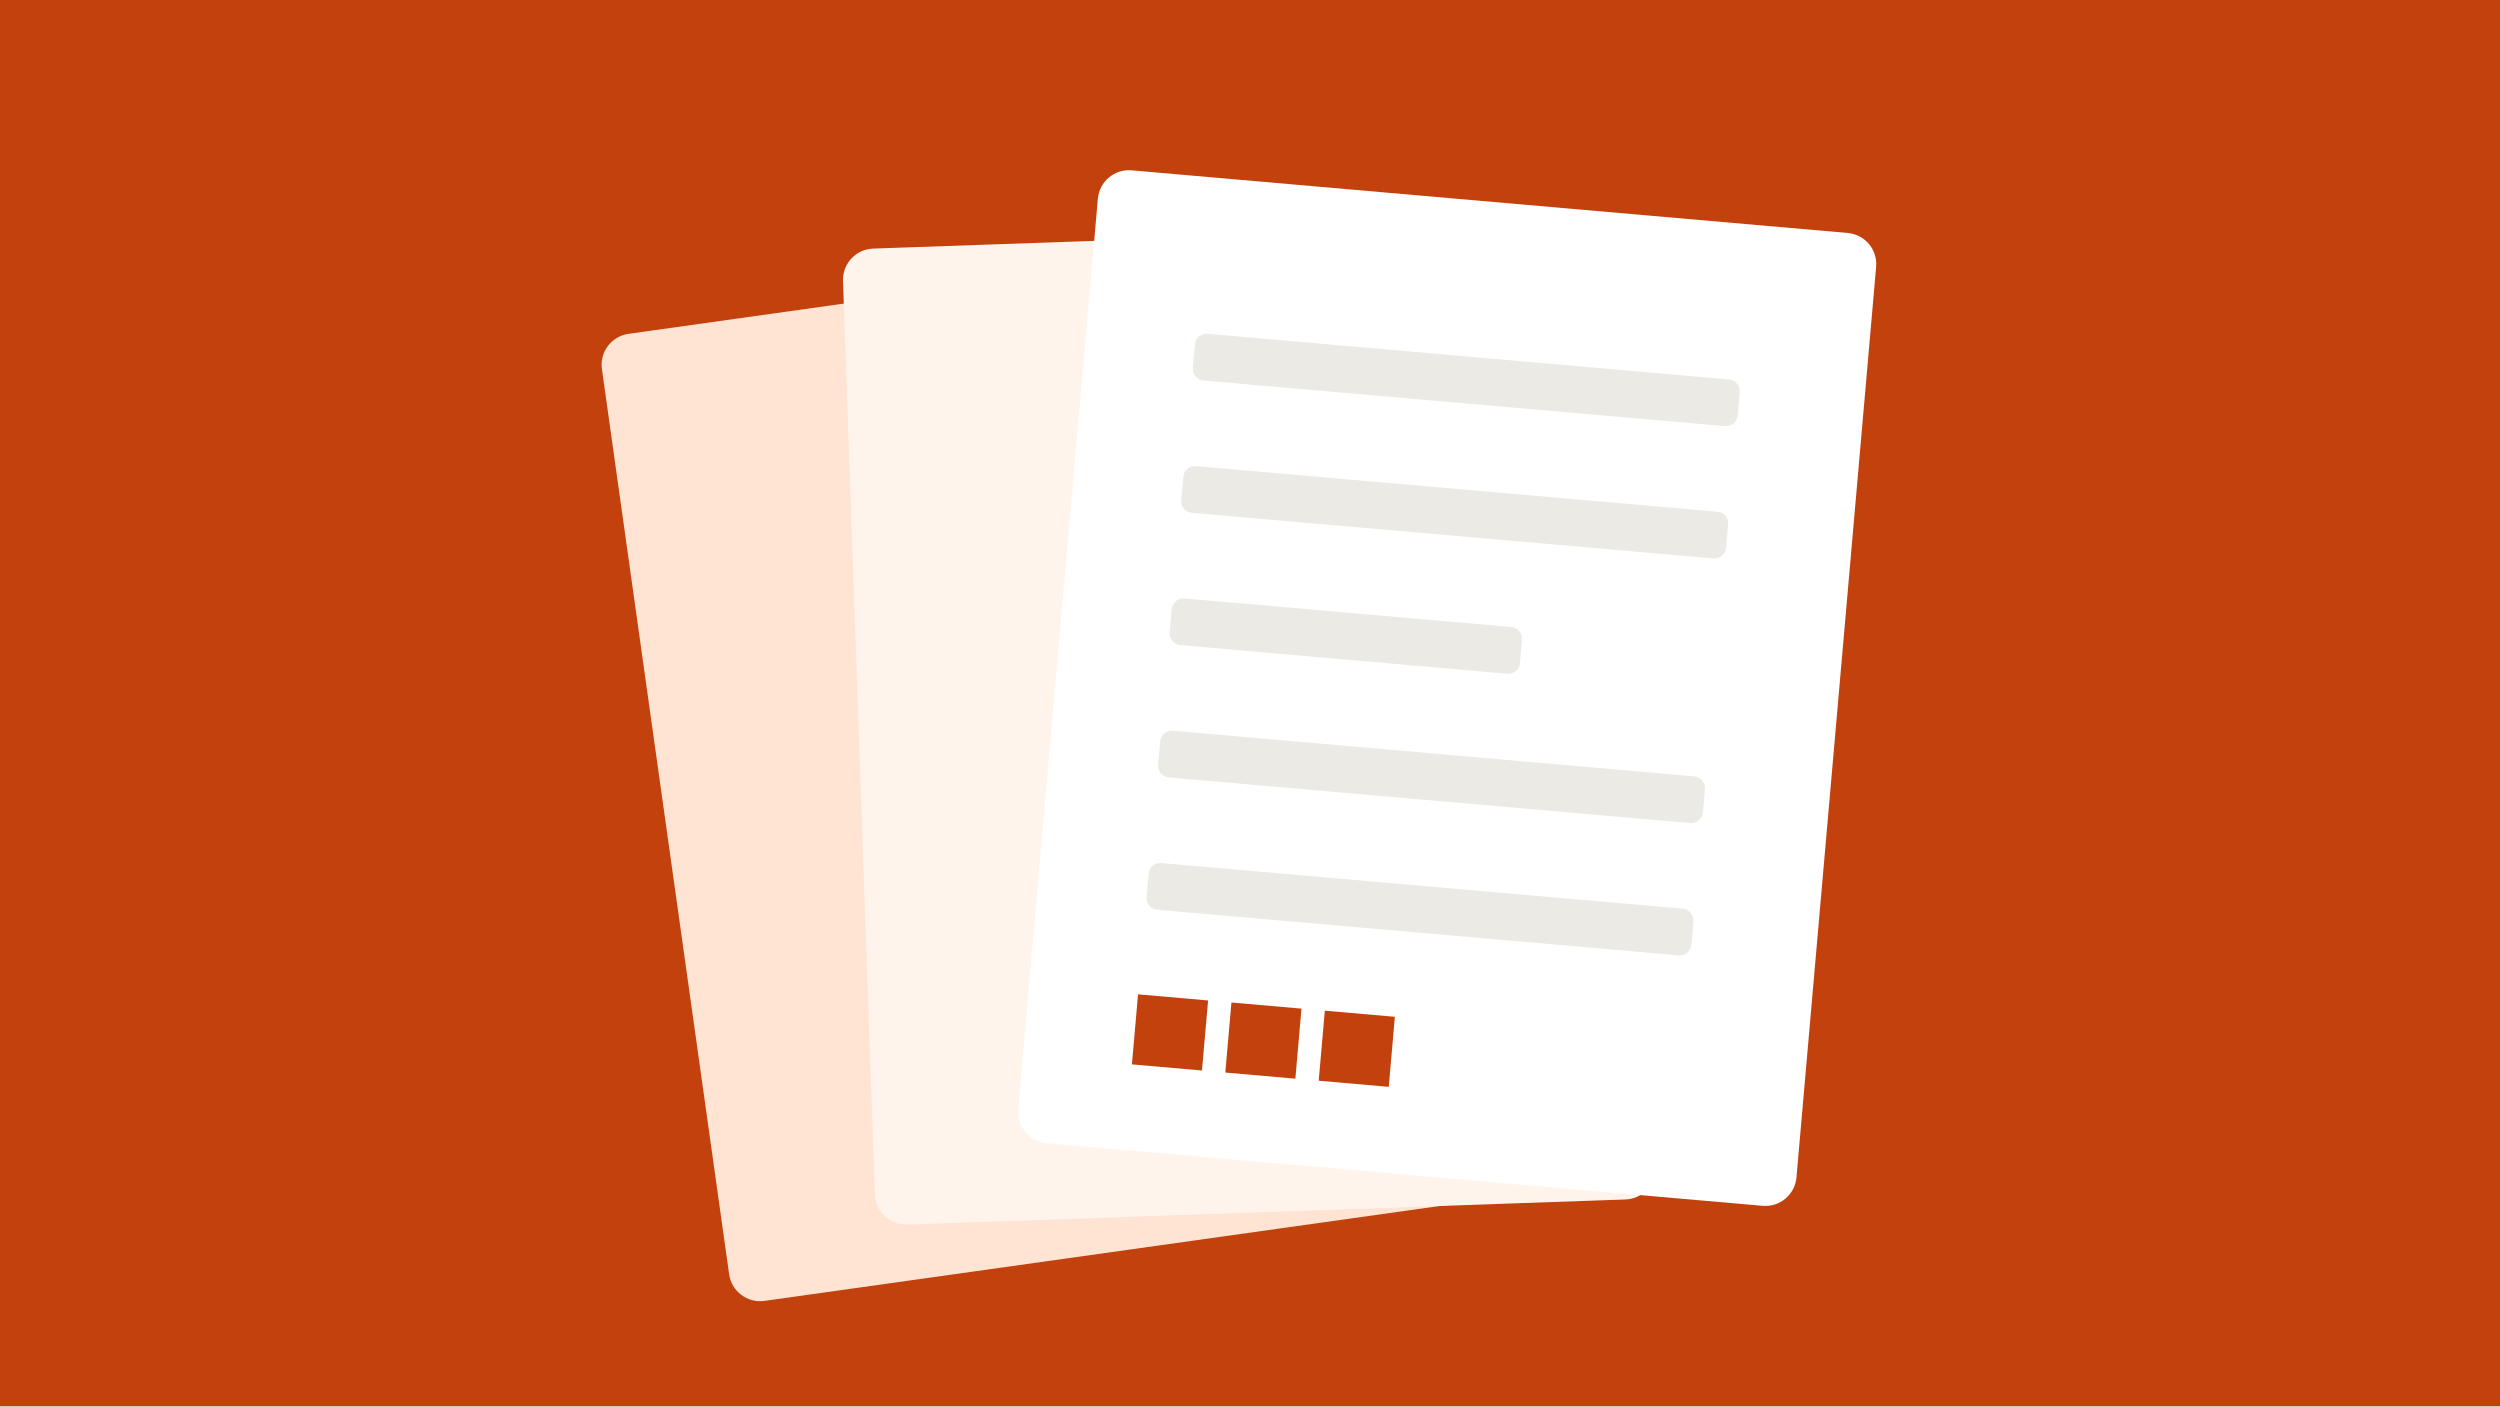
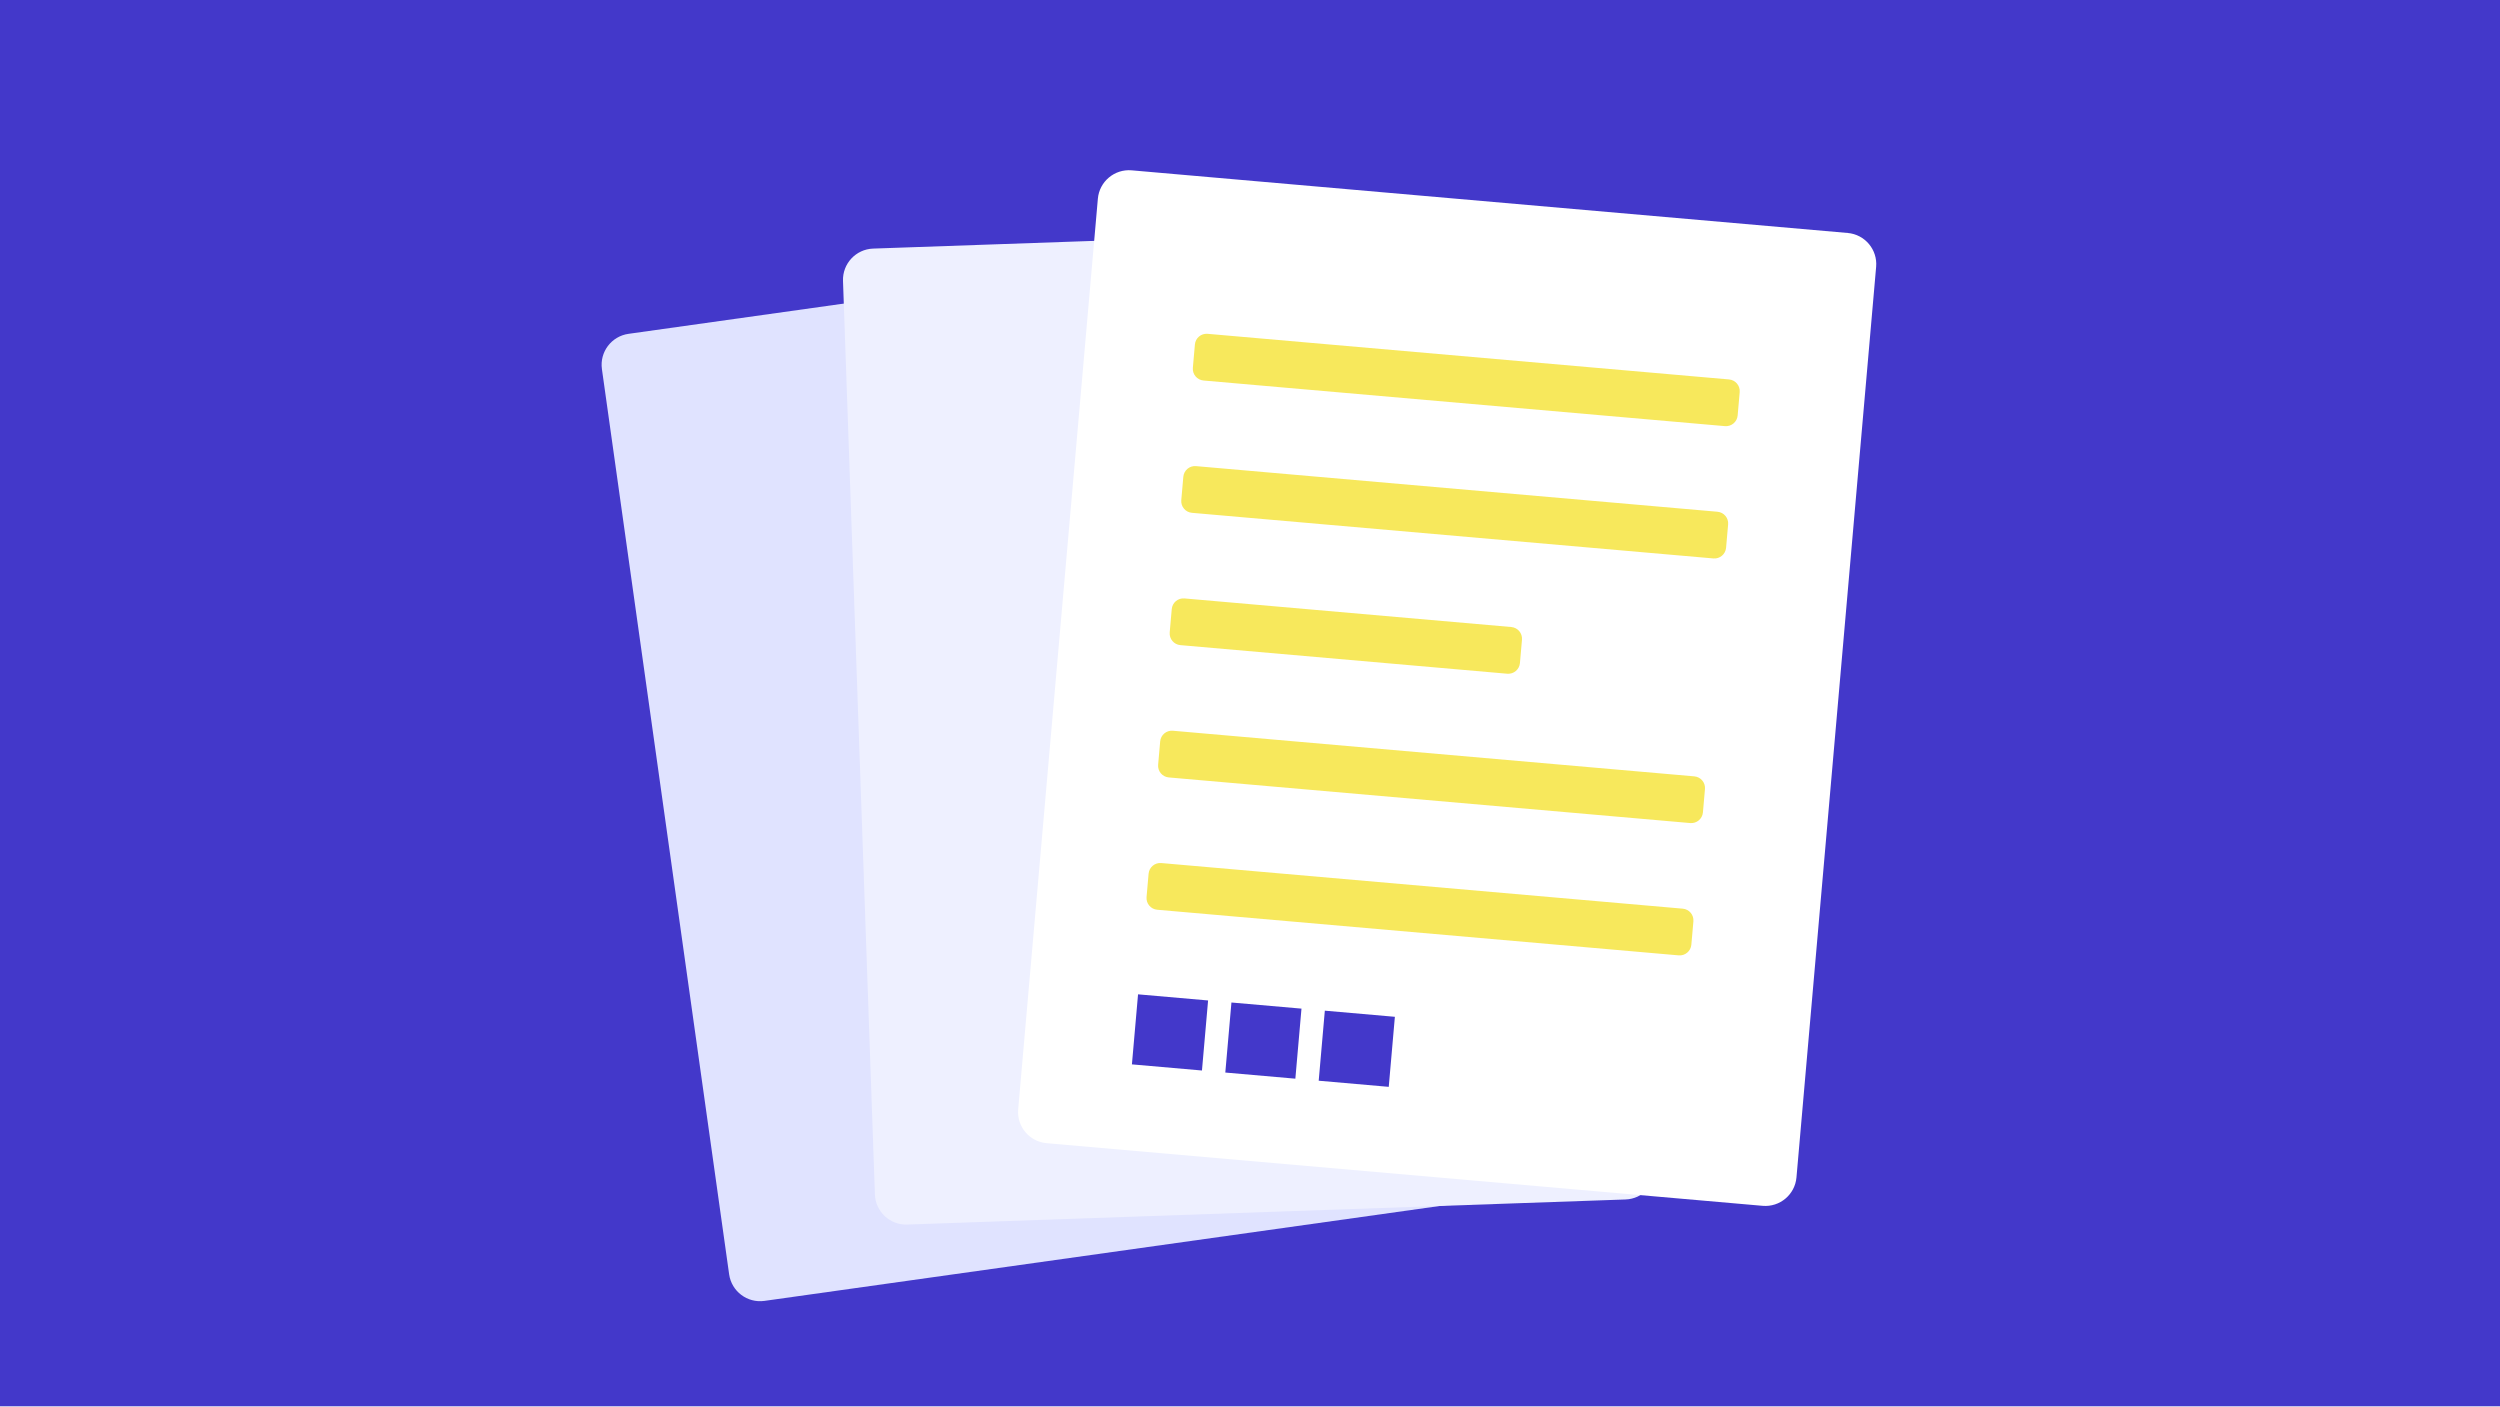
<svg xmlns="http://www.w3.org/2000/svg" viewBox="0 0 640 360" aria-hidden="true">
-   <rect width="640" height="360" fill="#C2410C" />
+   <rect width="640" height="360" fill="#4338CA" />
  <g transform="rotate(-8 280 200)">
-     <rect x="170" y="70" width="200" height="250" rx="8" fill="#FFE4D3" />
+     <rect x="170" y="70" width="200" height="250" rx="8" fill="#E0E3FF" />
  </g>
  <g transform="rotate(-2 330 190)">
-     <rect x="220" y="60" width="200" height="250" rx="8" fill="#FFF4EC" />
+     <rect x="220" y="60" width="200" height="250" rx="8" fill="#EEF0FF" />
  </g>
  <g transform="rotate(5 380 182)">
    <rect x="270" y="52" width="200" height="250" rx="8" fill="#FFFFFF" />
-     <rect x="298" y="92" width="140" height="12" rx="3" fill="#ECEAE4" />
-     <rect x="298" y="126" width="140" height="12" rx="3" fill="#ECEAE4" />
-     <rect x="298" y="160" width="90" height="12" rx="3" fill="#ECEAE4" />
-     <rect x="298" y="194" width="140" height="12" rx="3" fill="#ECEAE4" />
-     <rect x="298" y="228" width="140" height="12" rx="3" fill="#ECEAE4" />
-     <rect x="298" y="262" width="18" height="18" fill="#C2410C" />
-     <rect x="322" y="262" width="18" height="18" fill="#C2410C" />
-     <rect x="346" y="262" width="18" height="18" fill="#C2410C" />
+     <rect x="298" y="92" width="140" height="12" rx="3" fill="#F7E85C" />
+     <rect x="298" y="126" width="140" height="12" rx="3" fill="#F7E85C" />
+     <rect x="298" y="160" width="90" height="12" rx="3" fill="#F7E85C" />
+     <rect x="298" y="194" width="140" height="12" rx="3" fill="#F7E85C" />
+     <rect x="298" y="228" width="140" height="12" rx="3" fill="#F7E85C" />
+     <rect x="298" y="262" width="18" height="18" fill="#4338CA" />
+     <rect x="322" y="262" width="18" height="18" fill="#4338CA" />
+     <rect x="346" y="262" width="18" height="18" fill="#4338CA" />
  </g>
</svg>
